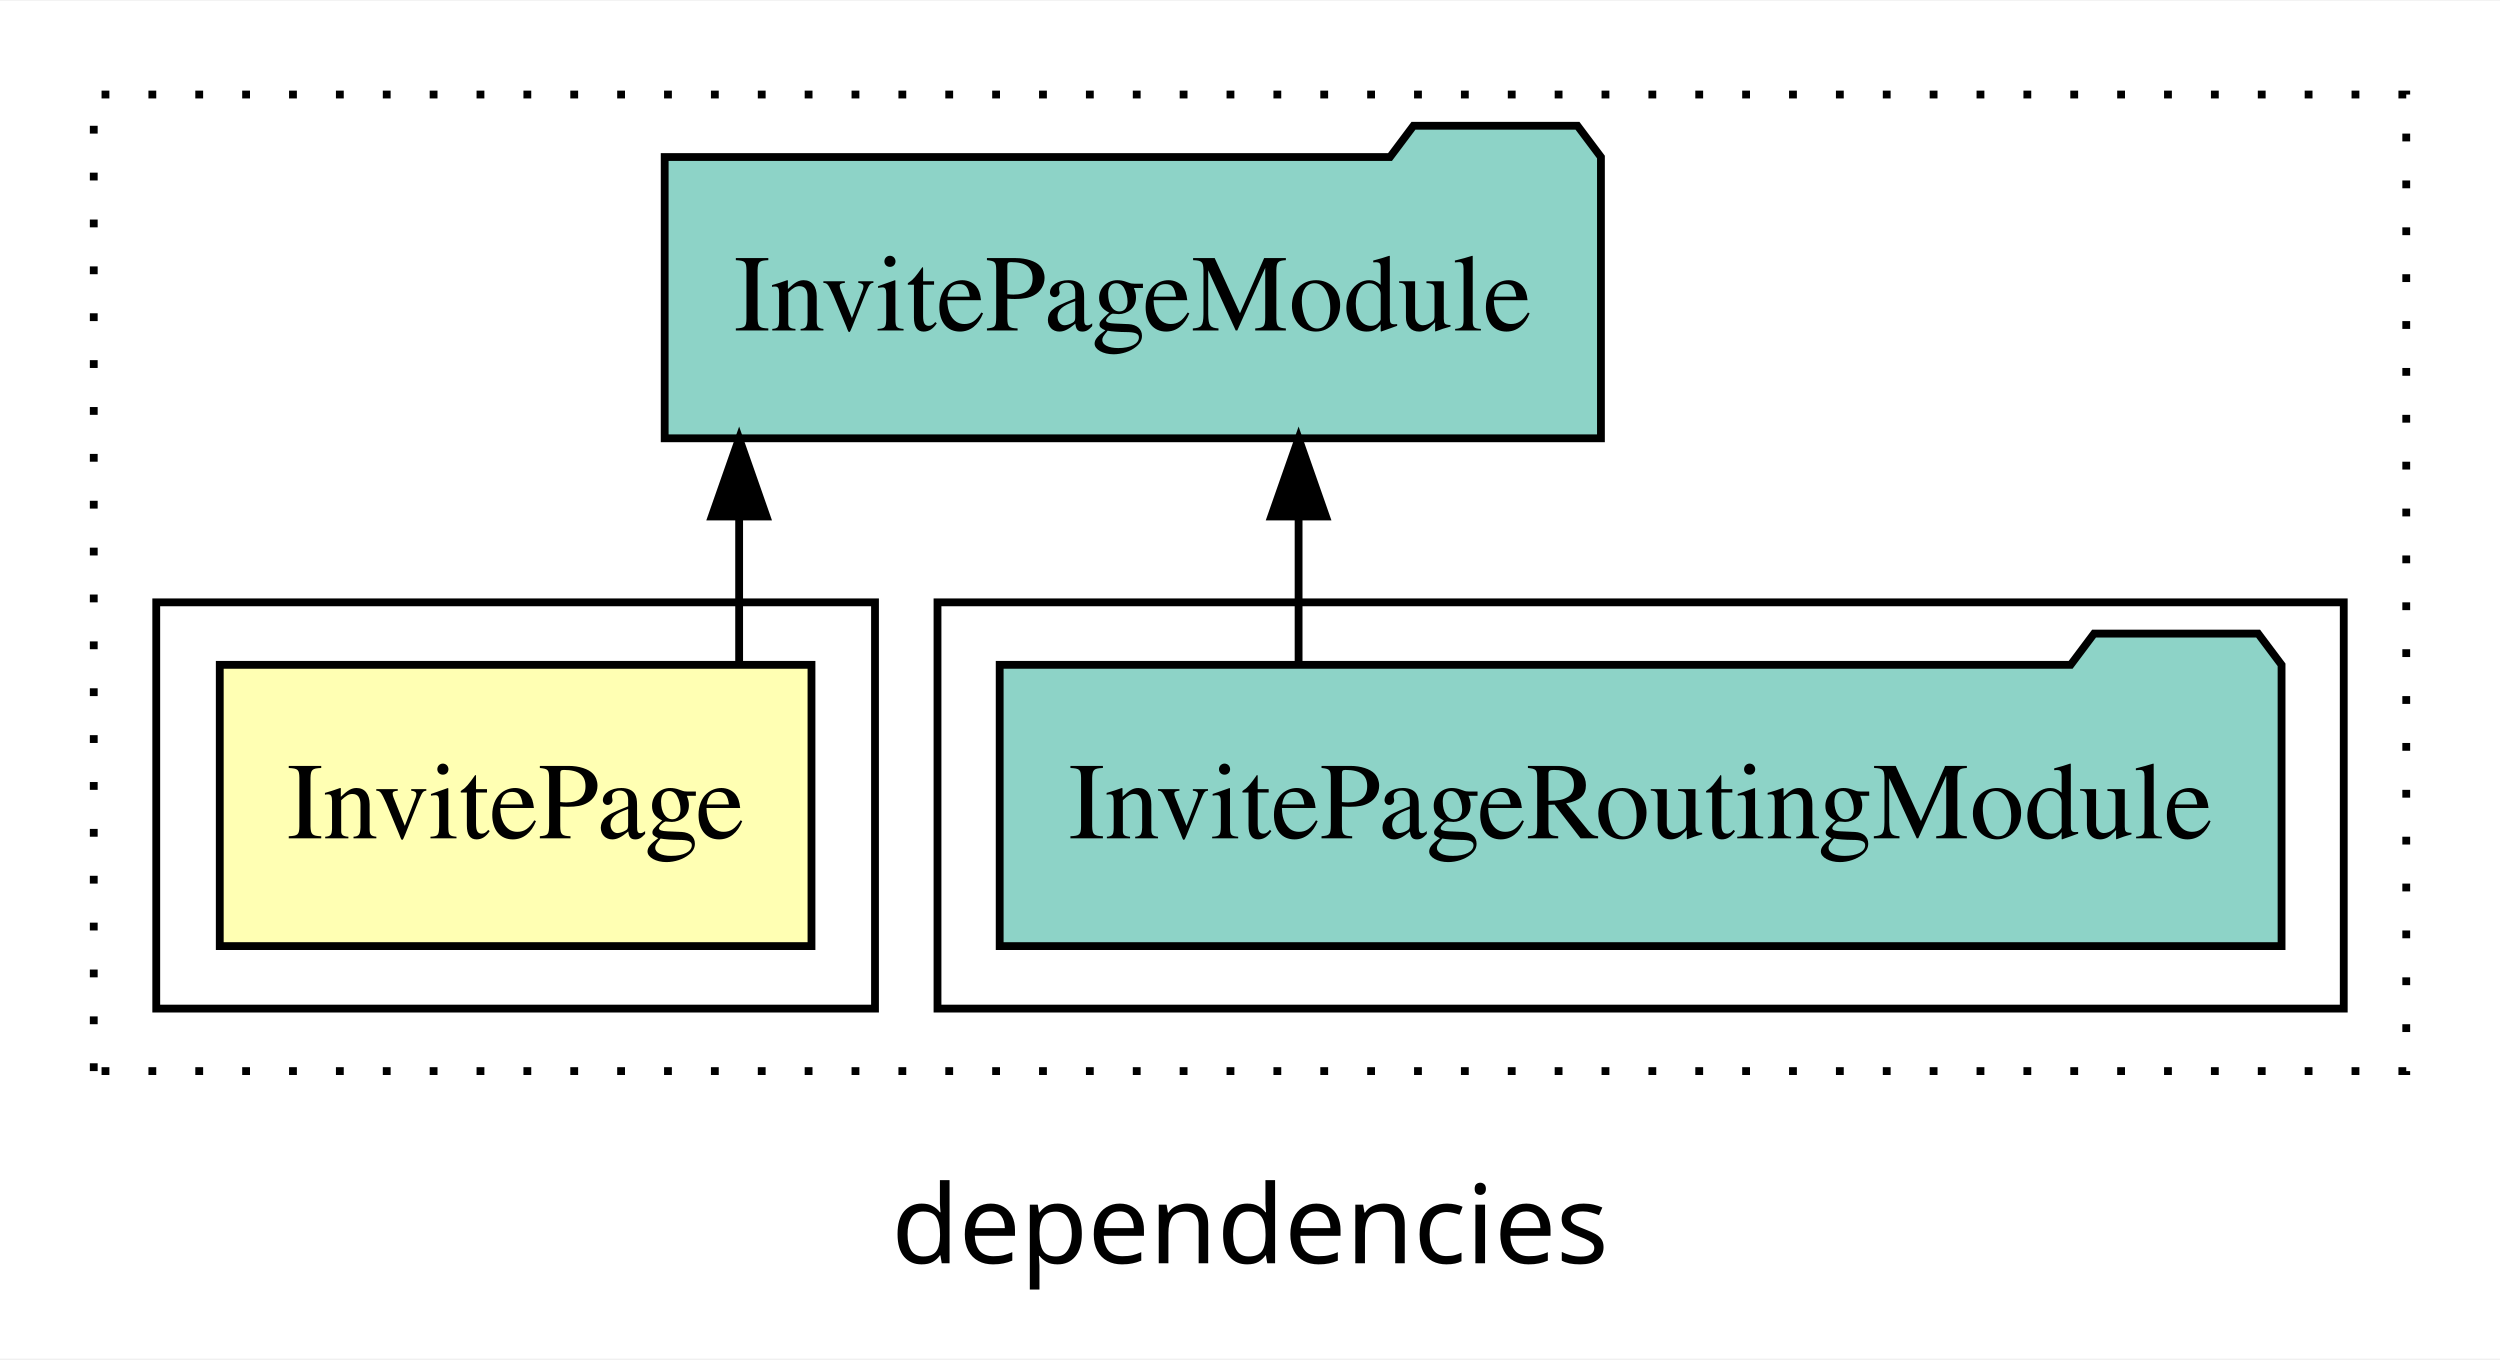
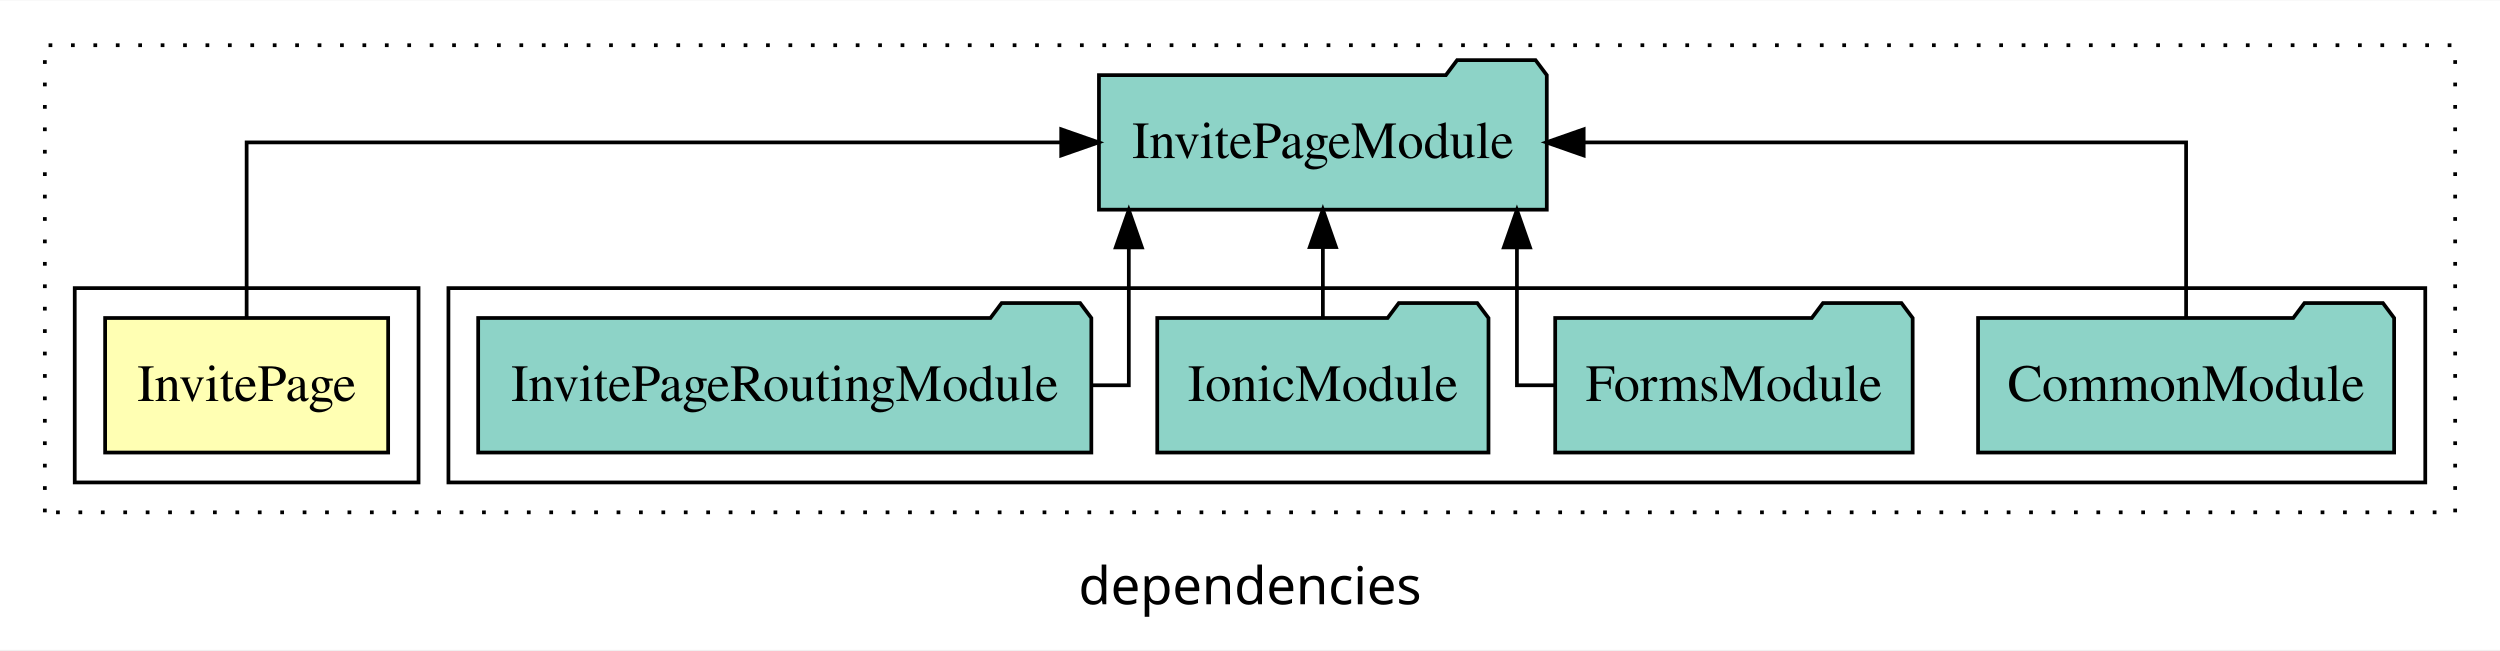
- <svg xmlns="http://www.w3.org/2000/svg" width="320pt" height="174pt" viewBox="0.00 0.00 320.00 173.80">
+ <svg xmlns="http://www.w3.org/2000/svg" width="669pt" height="174pt" viewBox="0.00 0.00 669.00 173.80">
  <g id="graph0" class="graph" transform="scale(1 1) rotate(0) translate(4 169.8)">
-     <polygon fill="white" stroke="transparent" points="-4,4 -4,-169.8 316,-169.8 316,4 -4,4" />
-     <text text-anchor="middle" x="156" y="-8.2" font-family="sans-serif" font-size="14.00">dependencies</text>
+     <polygon fill="white" stroke="transparent" points="-4,4 -4,-169.8 665,-169.8 665,4 -4,4" />
+     <text text-anchor="middle" x="330.5" y="-8.2" font-family="sans-serif" font-size="14.00">dependencies</text>
    <g id="clust1" class="cluster">
-       <polygon fill="none" stroke="black" stroke-dasharray="1,5" points="8,-32.8 8,-157.8 304,-157.8 304,-32.8 8,-32.8" />
+       <polygon fill="none" stroke="black" stroke-dasharray="1,5" points="8,-32.8 8,-157.8 653,-157.8 653,-32.8 8,-32.8" />
    </g>
    <g id="clust4" class="cluster">
-       <polygon fill="none" stroke="black" points="116,-40.8 116,-92.8 296,-92.8 296,-40.8 116,-40.8" />
+       <polygon fill="none" stroke="black" points="116,-40.8 116,-92.8 645,-92.8 645,-40.8 116,-40.8" />
    </g>
    <g id="clust2" class="cluster">
      <polygon fill="none" stroke="black" points="16,-40.8 16,-92.8 108,-92.8 108,-40.8 16,-40.8" />
    </g>
    <g id="node1" class="node">
      <polygon fill="#ffffb3" stroke="black" points="99.87,-84.8 24.13,-84.8 24.13,-48.8 99.87,-48.8 99.87,-84.8" />
      <text text-anchor="middle" x="62" y="-62.6" font-family="Times,serif" font-size="14.00">InvitePage</text>
    </g>
    <g id="node2" class="node">
-       <polygon fill="#8dd3c7" stroke="black" points="200.92,-149.8 197.92,-153.8 176.92,-153.8 173.92,-149.8 81.08,-149.8 81.08,-113.8 200.92,-113.8 200.92,-149.8" />
-       <text text-anchor="middle" x="141" y="-127.6" font-family="Times,serif" font-size="14.00">InvitePageModule</text>
+       <polygon fill="#8dd3c7" stroke="black" points="409.92,-149.8 406.92,-153.8 385.92,-153.8 382.92,-149.8 290.08,-149.8 290.08,-113.8 409.92,-113.8 409.92,-149.8" />
+       <text text-anchor="middle" x="350" y="-127.6" font-family="Times,serif" font-size="14.00">InvitePageModule</text>
    </g>
    <g id="edge1" class="edge">
-       <path fill="none" stroke="black" d="M90.61,-84.91C90.61,-84.91 90.61,-103.79 90.61,-103.79" />
-       <polygon fill="black" stroke="black" points="87.11,-103.79 90.61,-113.79 94.11,-103.79 87.11,-103.79" />
+       <path fill="none" stroke="black" d="M62,-84.91C62,-104.14 62,-131.8 62,-131.8 62,-131.8 279.98,-131.8 279.98,-131.8" />
+       <polygon fill="black" stroke="black" points="279.98,-135.3 289.98,-131.8 279.98,-128.3 279.98,-135.3" />
    </g>
    <g id="node3" class="node">
+       <polygon fill="#8dd3c7" stroke="black" points="636.67,-84.8 633.67,-88.8 612.67,-88.8 609.67,-84.8 525.33,-84.8 525.33,-48.8 636.67,-48.8 636.67,-84.8" />
+       <text text-anchor="middle" x="581" y="-62.6" font-family="Times,serif" font-size="14.00">CommonModule</text>
+     </g>
+     <g id="edge2" class="edge">
+       <path fill="none" stroke="black" d="M581,-84.91C581,-104.14 581,-131.8 581,-131.8 581,-131.8 419.79,-131.8 419.79,-131.8" />
+       <polygon fill="black" stroke="black" points="419.79,-128.3 409.79,-131.8 419.79,-135.3 419.79,-128.3" />
+     </g>
+     <g id="node4" class="node">
+       <polygon fill="#8dd3c7" stroke="black" points="507.83,-84.8 504.83,-88.8 483.83,-88.8 480.83,-84.8 412.17,-84.8 412.17,-48.8 507.83,-48.8 507.83,-84.8" />
+       <text text-anchor="middle" x="460" y="-62.6" font-family="Times,serif" font-size="14.00">FormsModule</text>
+     </g>
+     <g id="edge3" class="edge">
+       <path fill="none" stroke="black" d="M412.31,-66.8C406.15,-66.8 401.93,-66.8 401.93,-66.8 401.93,-66.8 401.93,-103.69 401.93,-103.69" />
+       <polygon fill="black" stroke="black" points="398.43,-103.69 401.93,-113.69 405.43,-103.69 398.43,-103.69" />
+     </g>
+     <g id="node5" class="node">
+       <polygon fill="#8dd3c7" stroke="black" points="394.32,-84.8 391.32,-88.8 370.32,-88.8 367.32,-84.8 305.68,-84.8 305.68,-48.8 394.32,-48.8 394.32,-84.8" />
+       <text text-anchor="middle" x="350" y="-62.6" font-family="Times,serif" font-size="14.00">IonicModule</text>
+     </g>
+     <g id="edge4" class="edge">
+       <path fill="none" stroke="black" d="M350,-84.91C350,-84.91 350,-103.79 350,-103.79" />
+       <polygon fill="black" stroke="black" points="346.5,-103.79 350,-113.79 353.5,-103.79 346.5,-103.79" />
+     </g>
+     <g id="node6" class="node">
      <polygon fill="#8dd3c7" stroke="black" points="288.04,-84.8 285.04,-88.8 264.04,-88.8 261.04,-84.8 123.96,-84.8 123.96,-48.8 288.04,-48.8 288.04,-84.8" />
      <text text-anchor="middle" x="206" y="-62.6" font-family="Times,serif" font-size="14.00">InvitePageRoutingModule</text>
    </g>
-     <g id="edge2" class="edge">
-       <path fill="none" stroke="black" d="M162.22,-84.91C162.22,-84.91 162.22,-103.79 162.22,-103.79" />
-       <polygon fill="black" stroke="black" points="158.72,-103.79 162.22,-113.79 165.72,-103.79 158.72,-103.79" />
+     <g id="edge5" class="edge">
+       <path fill="none" stroke="black" d="M288.21,-66.8C294.27,-66.8 298.07,-66.8 298.07,-66.8 298.07,-66.8 298.07,-103.69 298.07,-103.69" />
+       <polygon fill="black" stroke="black" points="294.57,-103.69 298.07,-113.69 301.57,-103.69 294.57,-103.69" />
    </g>
  </g>
</svg>
